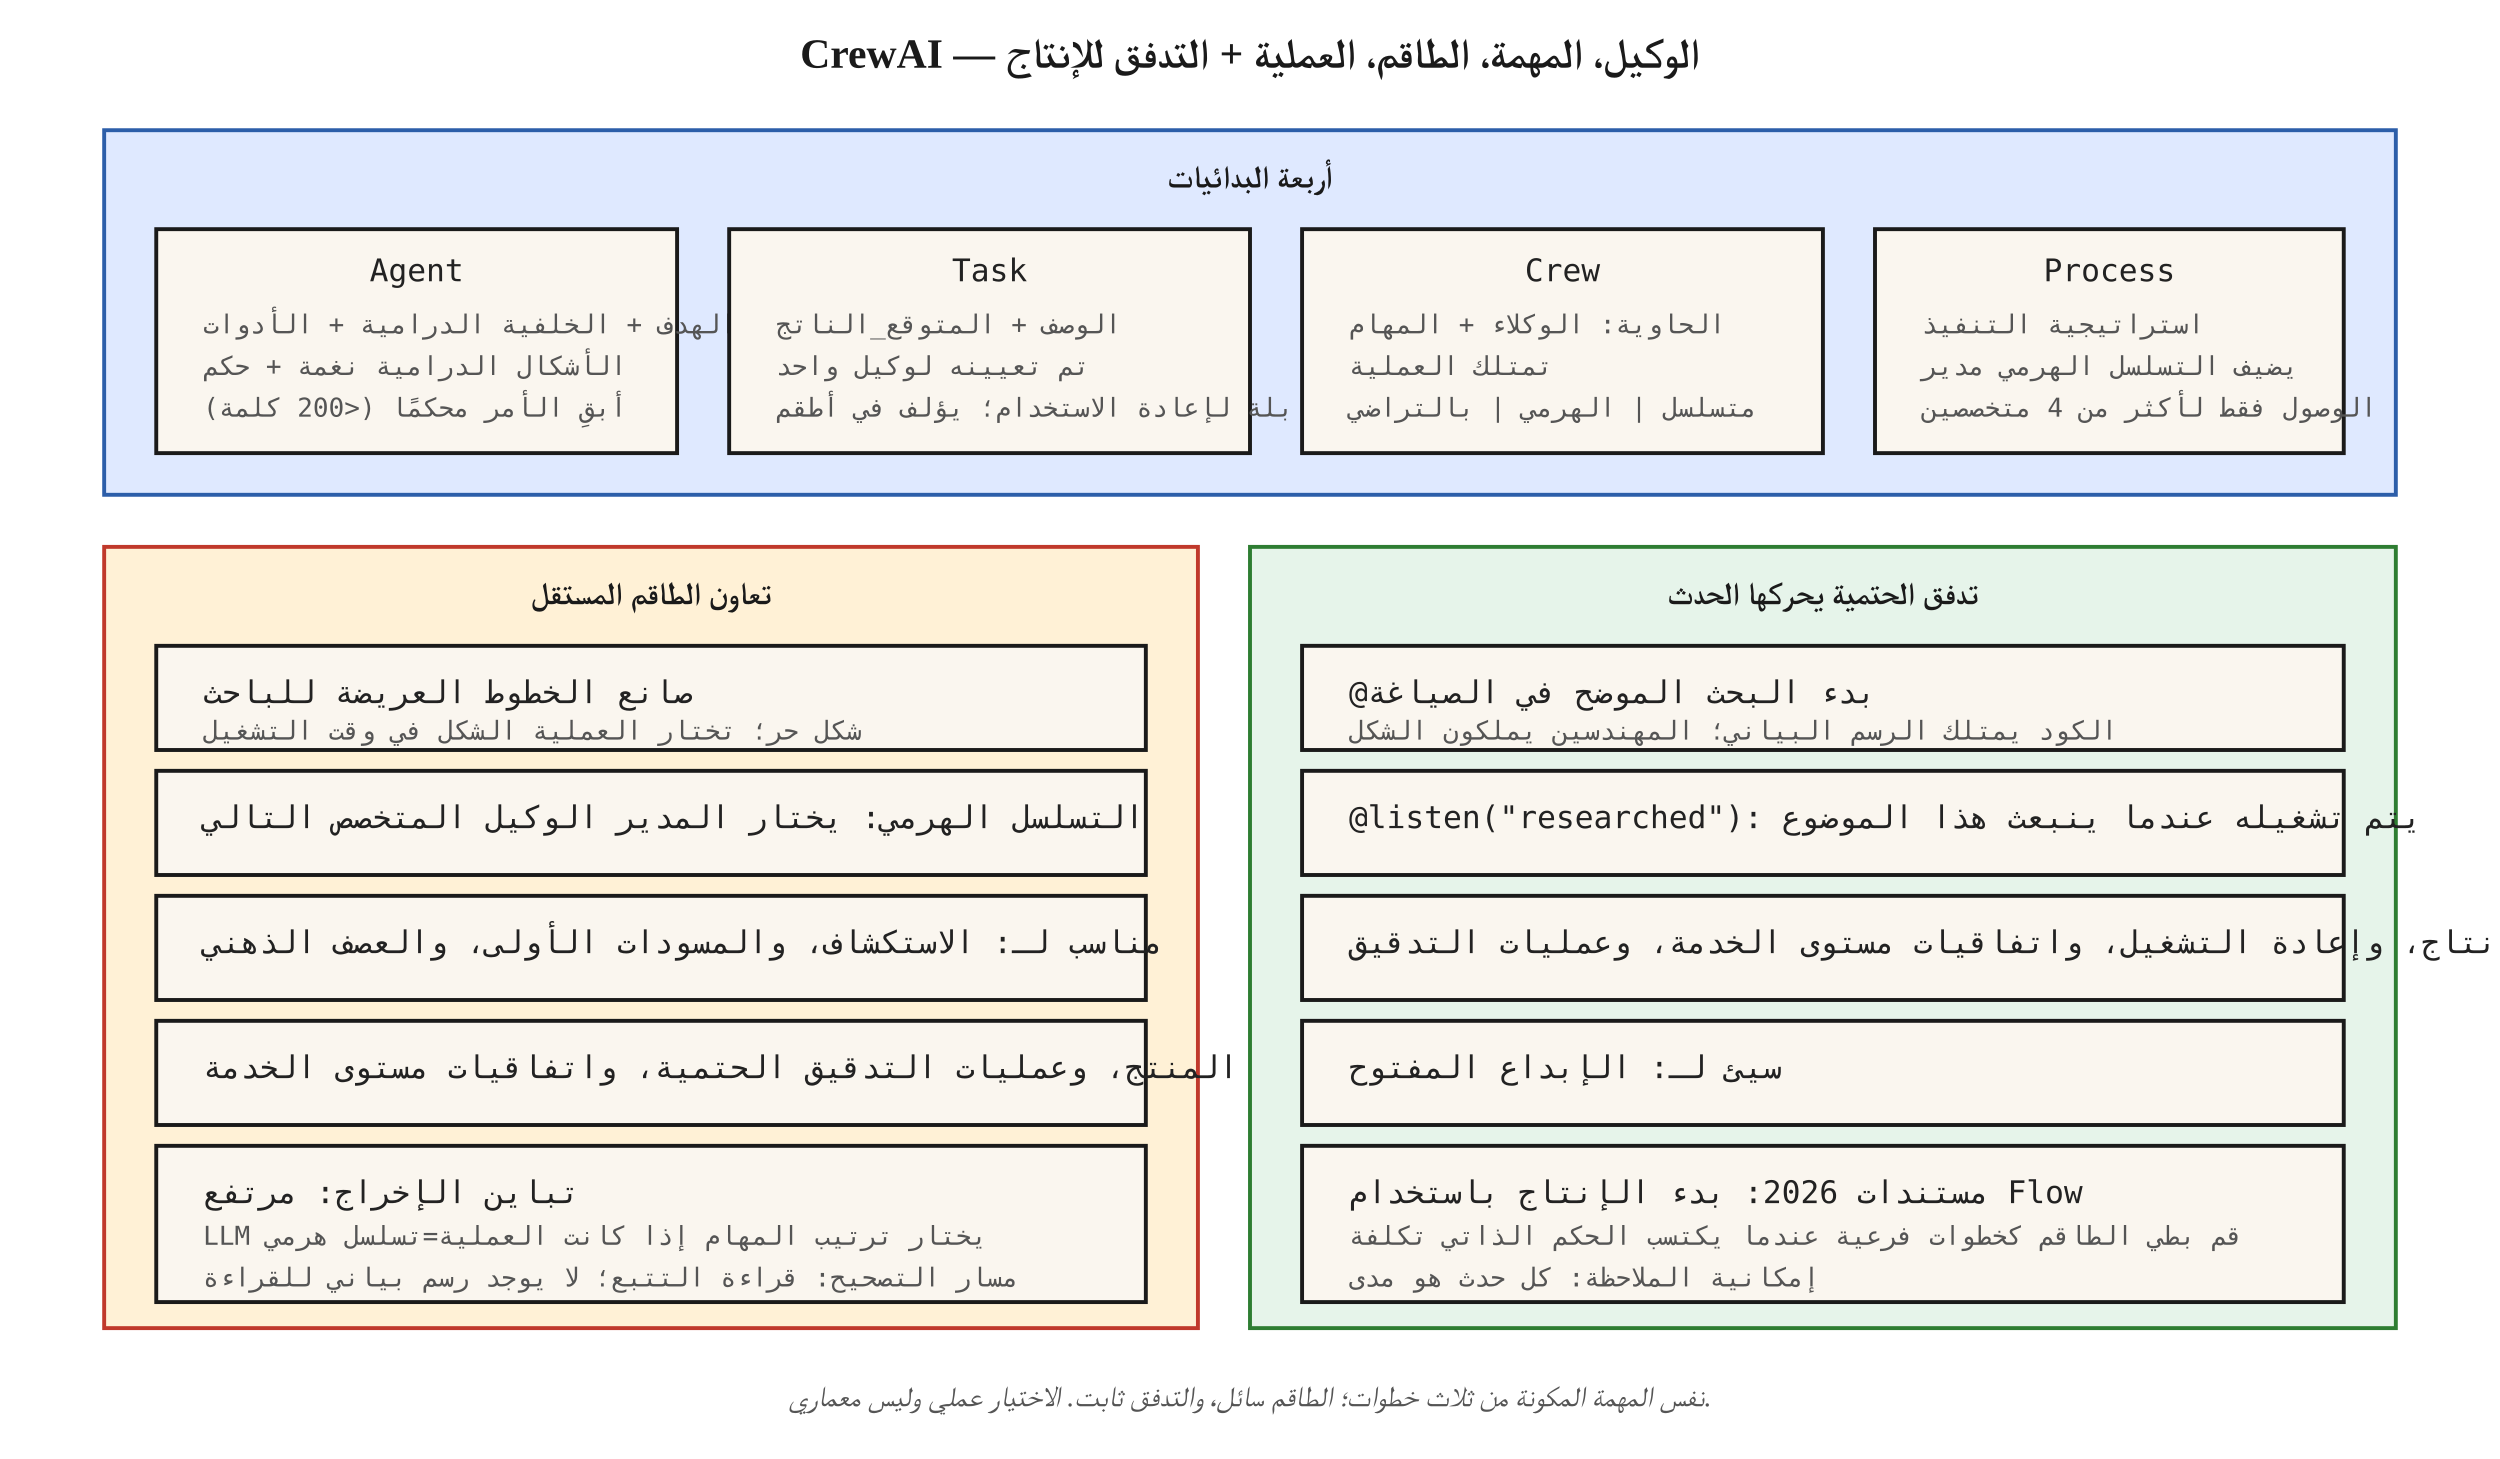
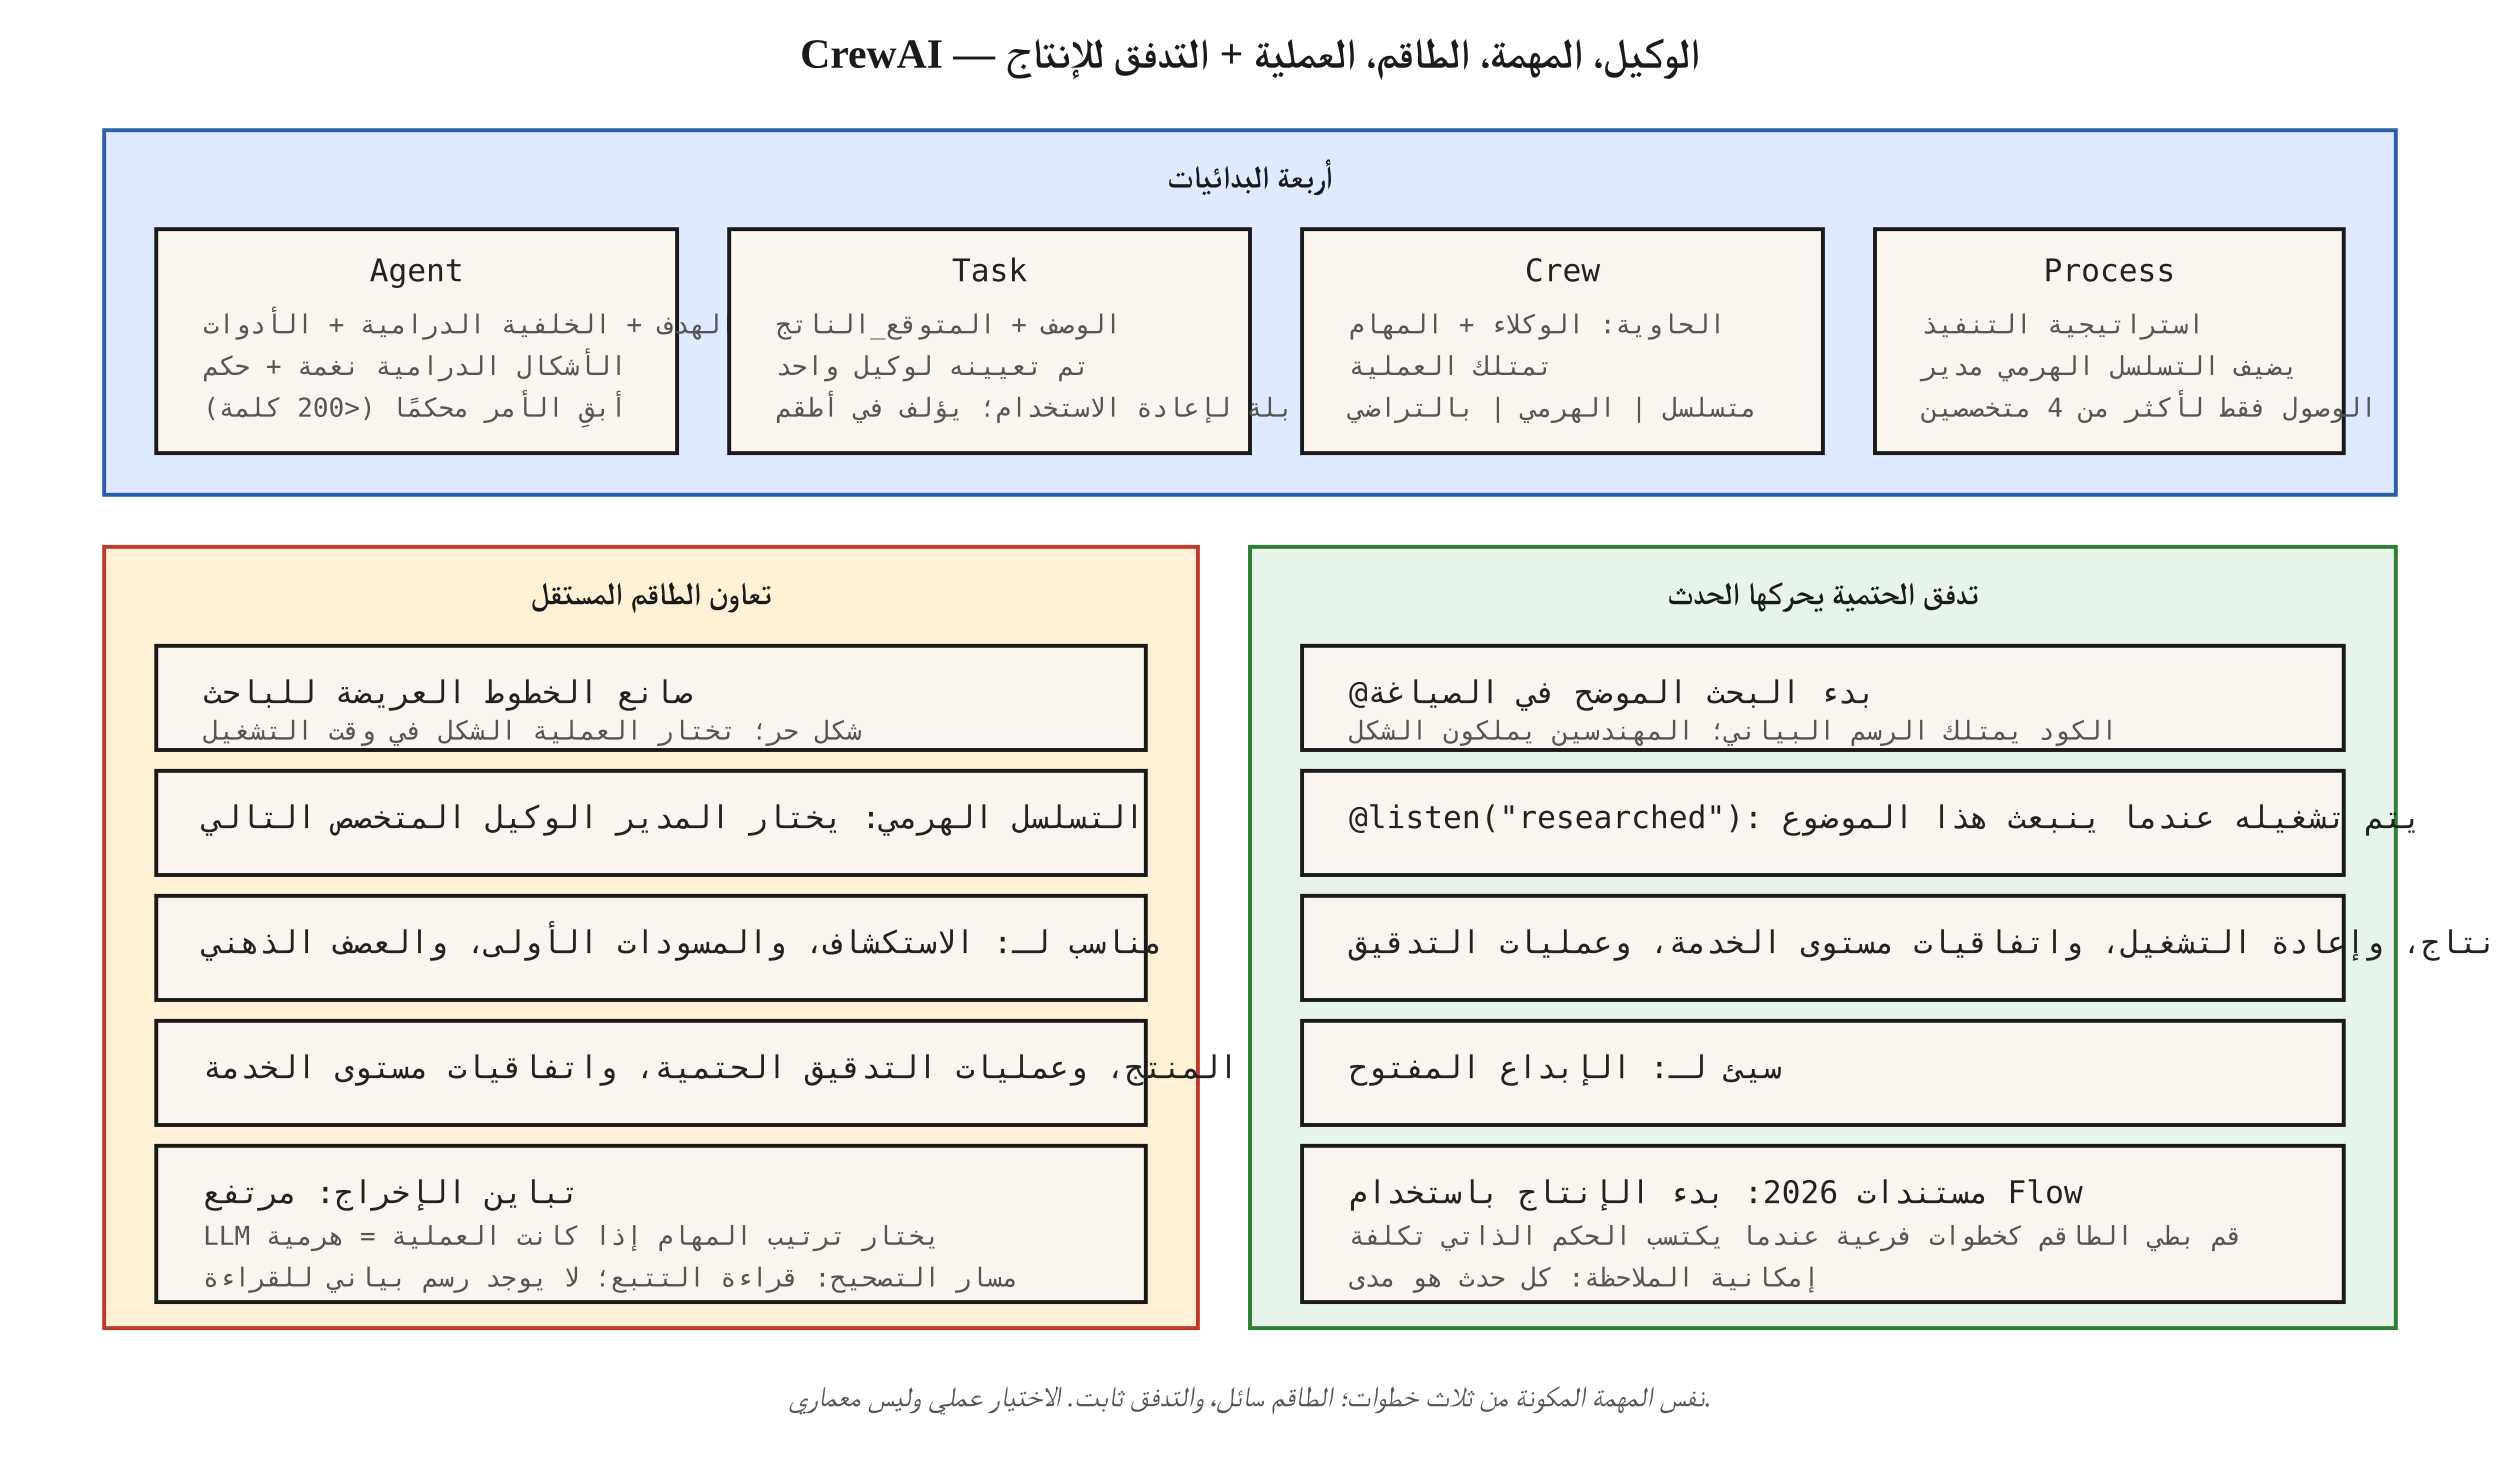
<svg xmlns="http://www.w3.org/2000/svg" viewBox="0 0 960 560" font-family="Georgia, 'Times New Roman', serif">
  <defs>
    <marker id="arrow" viewBox="0 0 10 10" refX="9" refY="5" markerWidth="6" markerHeight="6" orient="auto">
      <path d="M0,0 L10,5 L0,10 z" fill="#1a1a1a" />
    </marker>
    <style>
      .box { fill: #faf6ef; stroke: #1a1a1a; stroke-width: 1.5; }
      .crew { fill: #fff1d6; stroke: #c0392b; stroke-width: 1.5; }
      .flow { fill: #e6f4ea; stroke: #2e7d32; stroke-width: 1.5; }
      .primitive { fill: #dfe9ff; stroke: #2c5ea9; stroke-width: 1.5; }
      .step { font-size: 12px; font-family: 'Menlo', monospace; fill: #222; }
      .small { font-size: 10px; font-family: 'Menlo', monospace; fill: #555; }
      .caption { font-size: 11px; fill: #555; font-style: italic; }
      .title { font-size: 16px; font-weight: 700; fill: #1a1a1a; }
      .head { font-size: 12px; font-weight: 700; fill: #1a1a1a; }
    </style>
  </defs>
  <text x="480" y="26" text-anchor="middle" class="title">CrewAI — الوكيل، المهمة، الطاقم، العملية + التدفق للإنتاج</text>
  <rect x="40" y="50" width="880" height="140" class="primitive" />
  <text x="480" y="72" text-anchor="middle" class="head">أربعة البدائيات</text>
  <rect x="60" y="88" width="200" height="86" class="box" />
  <text x="160" y="108" text-anchor="middle" class="step">Agent</text>
  <text x="78" y="128" class="small">الدور + الهدف + الخلفية الدرامية + الأدوات</text>
  <text x="78" y="144" class="small">الأشكال الدرامية نغمة + حكم</text>
  <text x="78" y="160" class="small">أبقِ الأمر محكمًا (&lt;200 كلمة)</text>
  <rect x="280" y="88" width="200" height="86" class="box" />
  <text x="380" y="108" text-anchor="middle" class="step">Task</text>
  <text x="298" y="128" class="small">الوصف + المتوقع_الناتج</text>
  <text x="298" y="144" class="small">تم تعيينه لوكيل واحد</text>
  <text x="298" y="160" class="small">قابلة لإعادة الاستخدام؛ يؤلف في أطقم</text>
  <rect x="500" y="88" width="200" height="86" class="box" />
  <text x="600" y="108" text-anchor="middle" class="step">Crew</text>
  <text x="518" y="128" class="small">الحاوية: الوكلاء + المهام</text>
  <text x="518" y="144" class="small">تمتلك العملية</text>
  <text x="518" y="160" class="small">متسلسل | الهرمي | بالتراضي</text>
  <rect x="720" y="88" width="180" height="86" class="box" />
  <text x="810" y="108" text-anchor="middle" class="step">Process</text>
  <text x="738" y="128" class="small">استراتيجية التنفيذ</text>
  <text x="738" y="144" class="small">يضيف التسلسل الهرمي مدير</text>
  <text x="738" y="160" class="small">الوصول فقط لأكثر من 4 متخصصين</text>
  <rect x="40" y="210" width="420" height="300" class="crew" />
  <text x="250" y="232" text-anchor="middle" class="head">تعاون الطاقم المستقل</text>
  <rect x="60" y="248" width="380" height="40" class="box" />
  <text x="78" y="270" class="step">صانع الخطوط العريضة للباحث</text>
  <text x="78" y="284" class="small">شكل حر؛ تختار العملية الشكل في وقت التشغيل</text>
  <rect x="60" y="296" width="380" height="40" class="box" />
  <text x="78" y="318" class="step">التسلسل الهرمي: يختار المدير الوكيل المتخصص التالي</text>
  <rect x="60" y="344" width="380" height="40" class="box" />
  <text x="78" y="366" class="step">مناسب لـ: الاستكشاف، والمسودات الأولى، والعصف الذهني</text>
  <rect x="60" y="392" width="380" height="40" class="box" />
  <text x="78" y="414" class="step">سيئ بالنسبة إلى: إعادة عرض المنتج، وعمليات التدقيق الحتمية، واتفاقيات مستوى الخدمة</text>
  <rect x="60" y="440" width="380" height="60" class="box" />
  <text x="78" y="462" class="step">تباين الإخراج: مرتفع</text>
-   <text x="78" y="478" class="small">LLM يختار ترتيب المهام إذا كانت العملية=تسلسل هرمي</text>
+   <text x="78" y="478" class="small">LLM يختار ترتيب المهام إذا كانت العملية = هرمية</text>
  <text x="78" y="494" class="small">مسار التصحيح: قراءة التتبع؛ لا يوجد رسم بياني للقراءة</text>
  <rect x="480" y="210" width="440" height="300" class="flow" />
  <text x="700" y="232" text-anchor="middle" class="head">تدفق الحتمية يحركها الحدث</text>
  <rect x="500" y="248" width="400" height="40" class="box" />
  <text x="518" y="270" class="step">@بدء البحث الموضح في الصياغة</text>
  <text x="518" y="284" class="small">الكود يمتلك الرسم البياني؛ المهندسين يملكون الشكل</text>
  <rect x="500" y="296" width="400" height="40" class="box" />
  <text x="518" y="318" class="step">@listen("researched"): يتم تشغيله عندما ينبعث هذا الموضوع</text>
  <rect x="500" y="344" width="400" height="40" class="box" />
  <text x="518" y="366" class="step">مناسب لـ: الإنتاج، وإعادة التشغيل، واتفاقيات مستوى الخدمة، وعمليات التدقيق</text>
  <rect x="500" y="392" width="400" height="40" class="box" />
  <text x="518" y="414" class="step">سيئ لـ: الإبداع المفتوح</text>
  <rect x="500" y="440" width="400" height="60" class="box" />
  <text x="518" y="462" class="step">مستندات 2026: بدء الإنتاج باستخدام Flow</text>
  <text x="518" y="478" class="small">قم بطي الطاقم كخطوات فرعية عندما يكتسب الحكم الذاتي تكلفة</text>
  <text x="518" y="494" class="small">إمكانية الملاحظة: كل حدث هو مدى</text>
  <text x="480" y="540" text-anchor="middle" class="caption">نفس المهمة المكونة من ثلاث خطوات؛ الطاقم سائل، والتدفق ثابت. الاختيار عملي وليس معماري.</text>
</svg>
